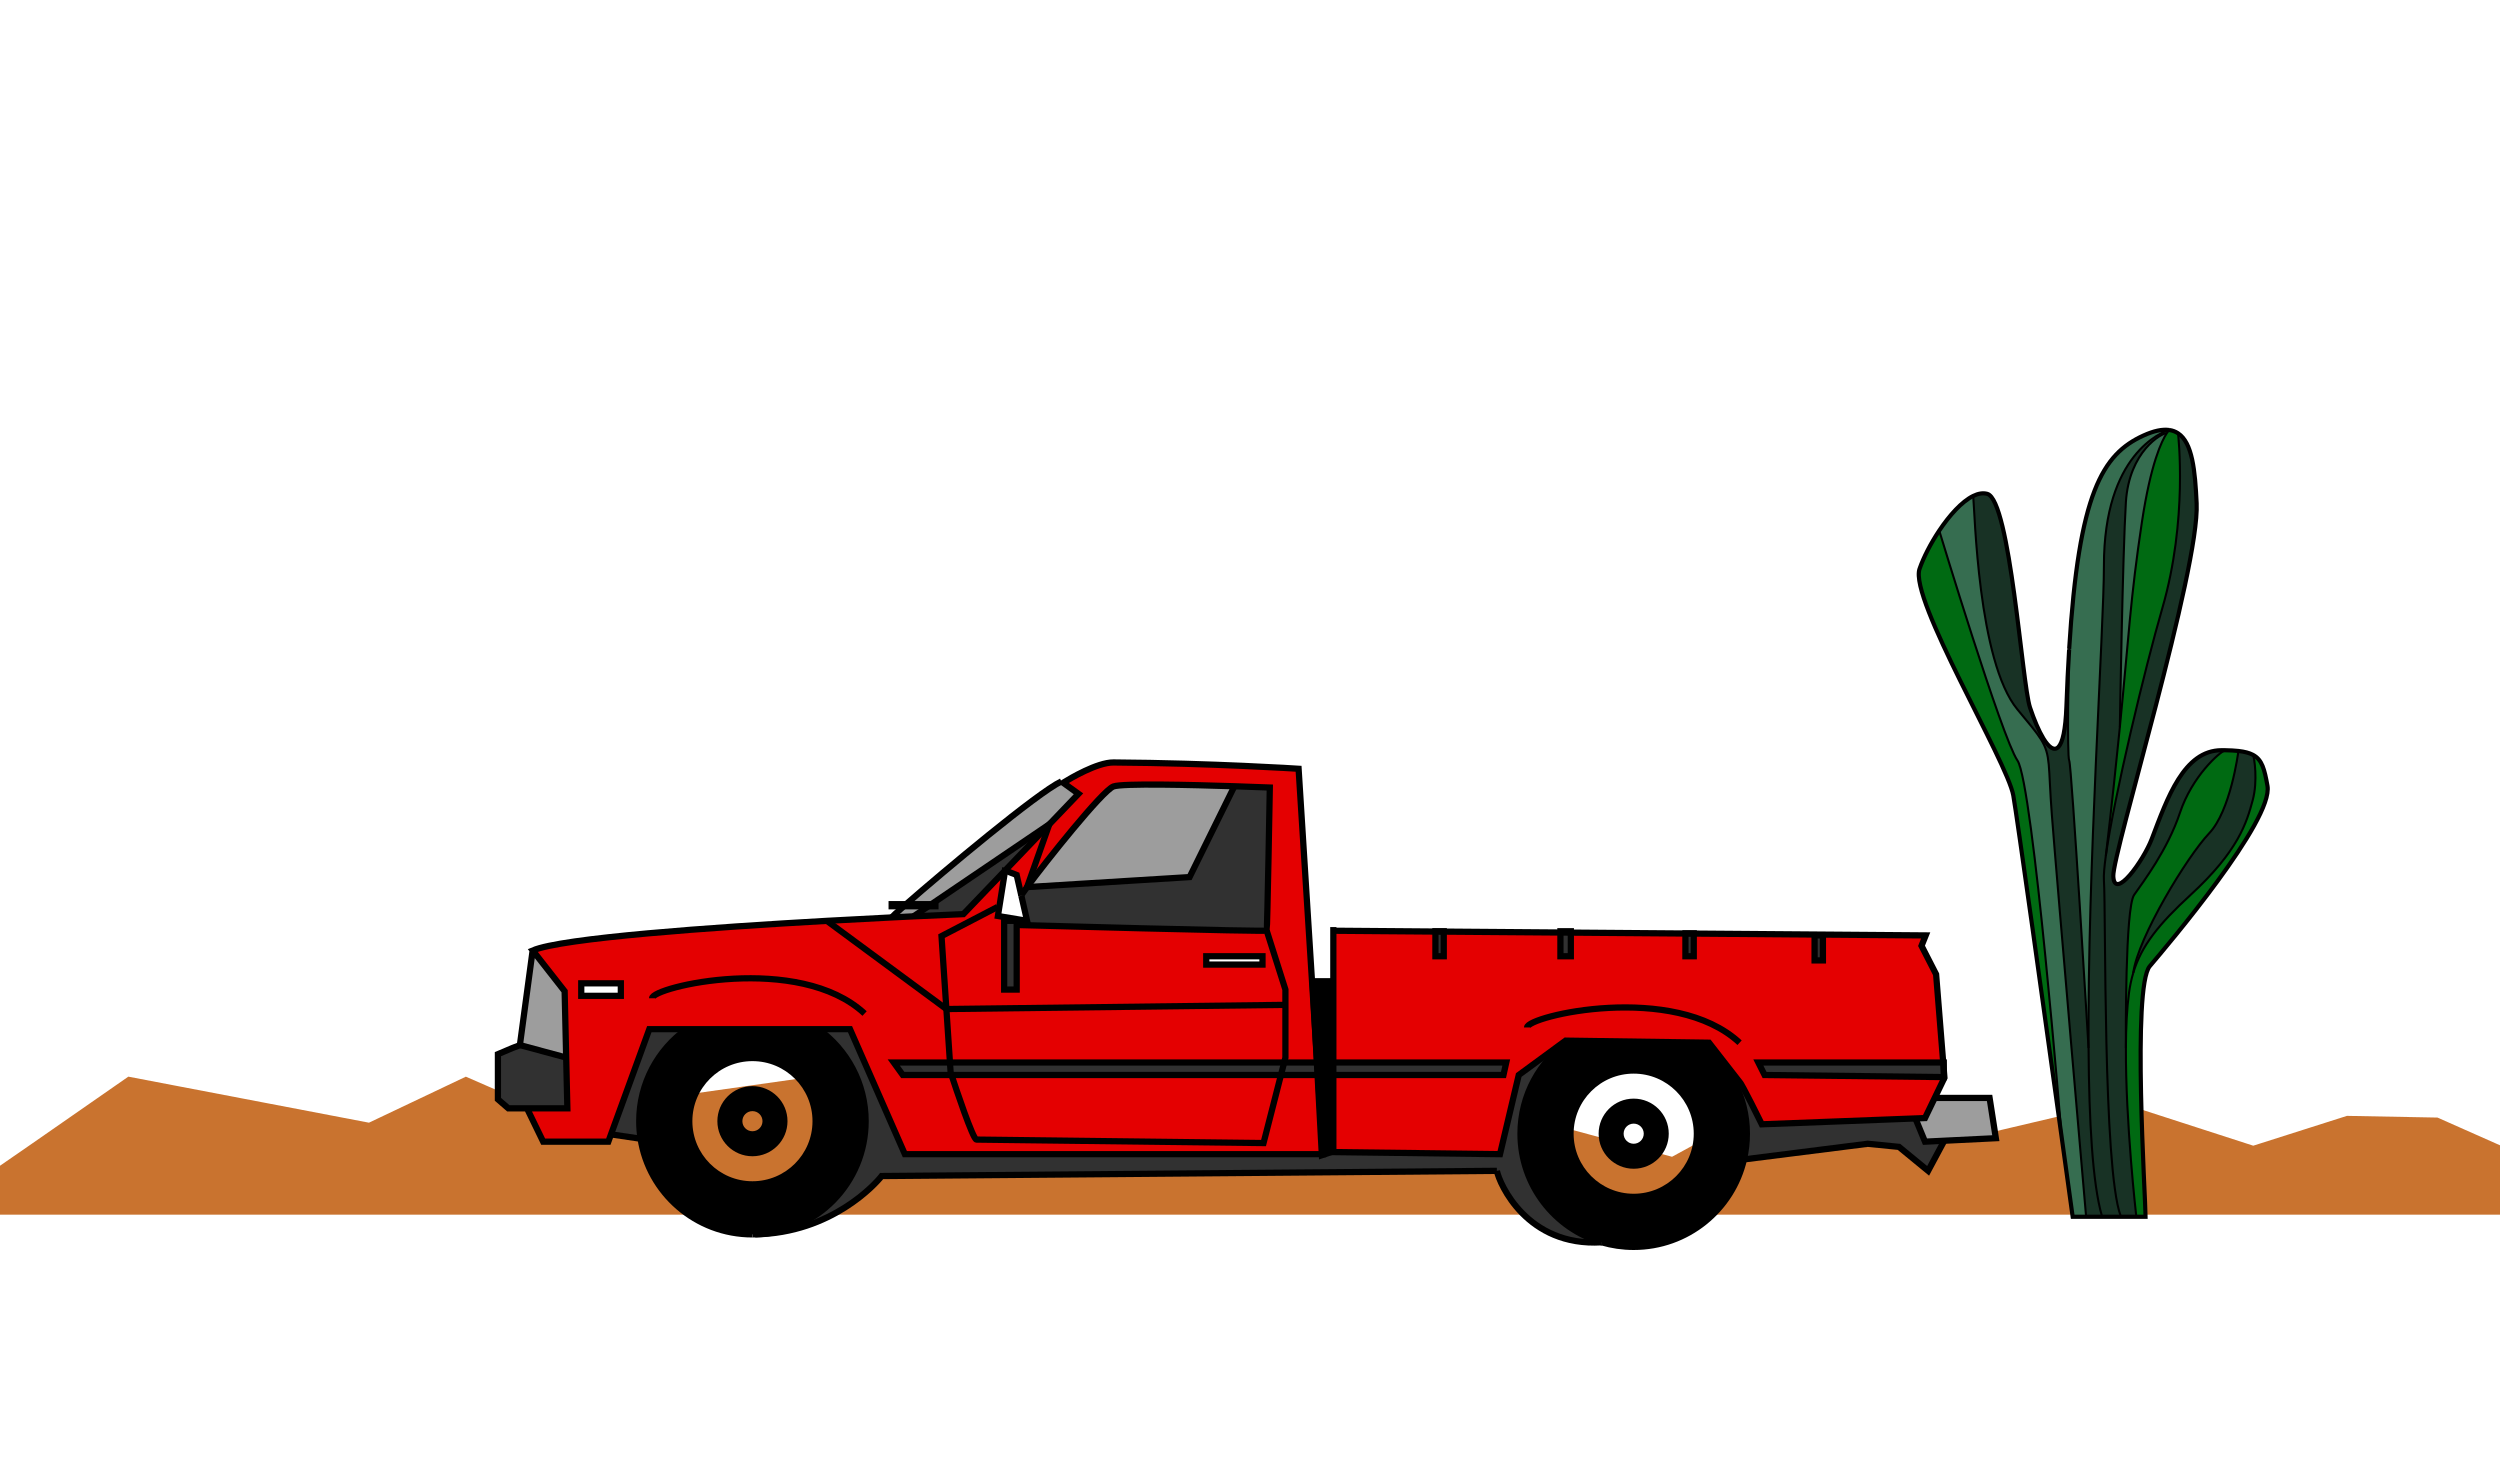
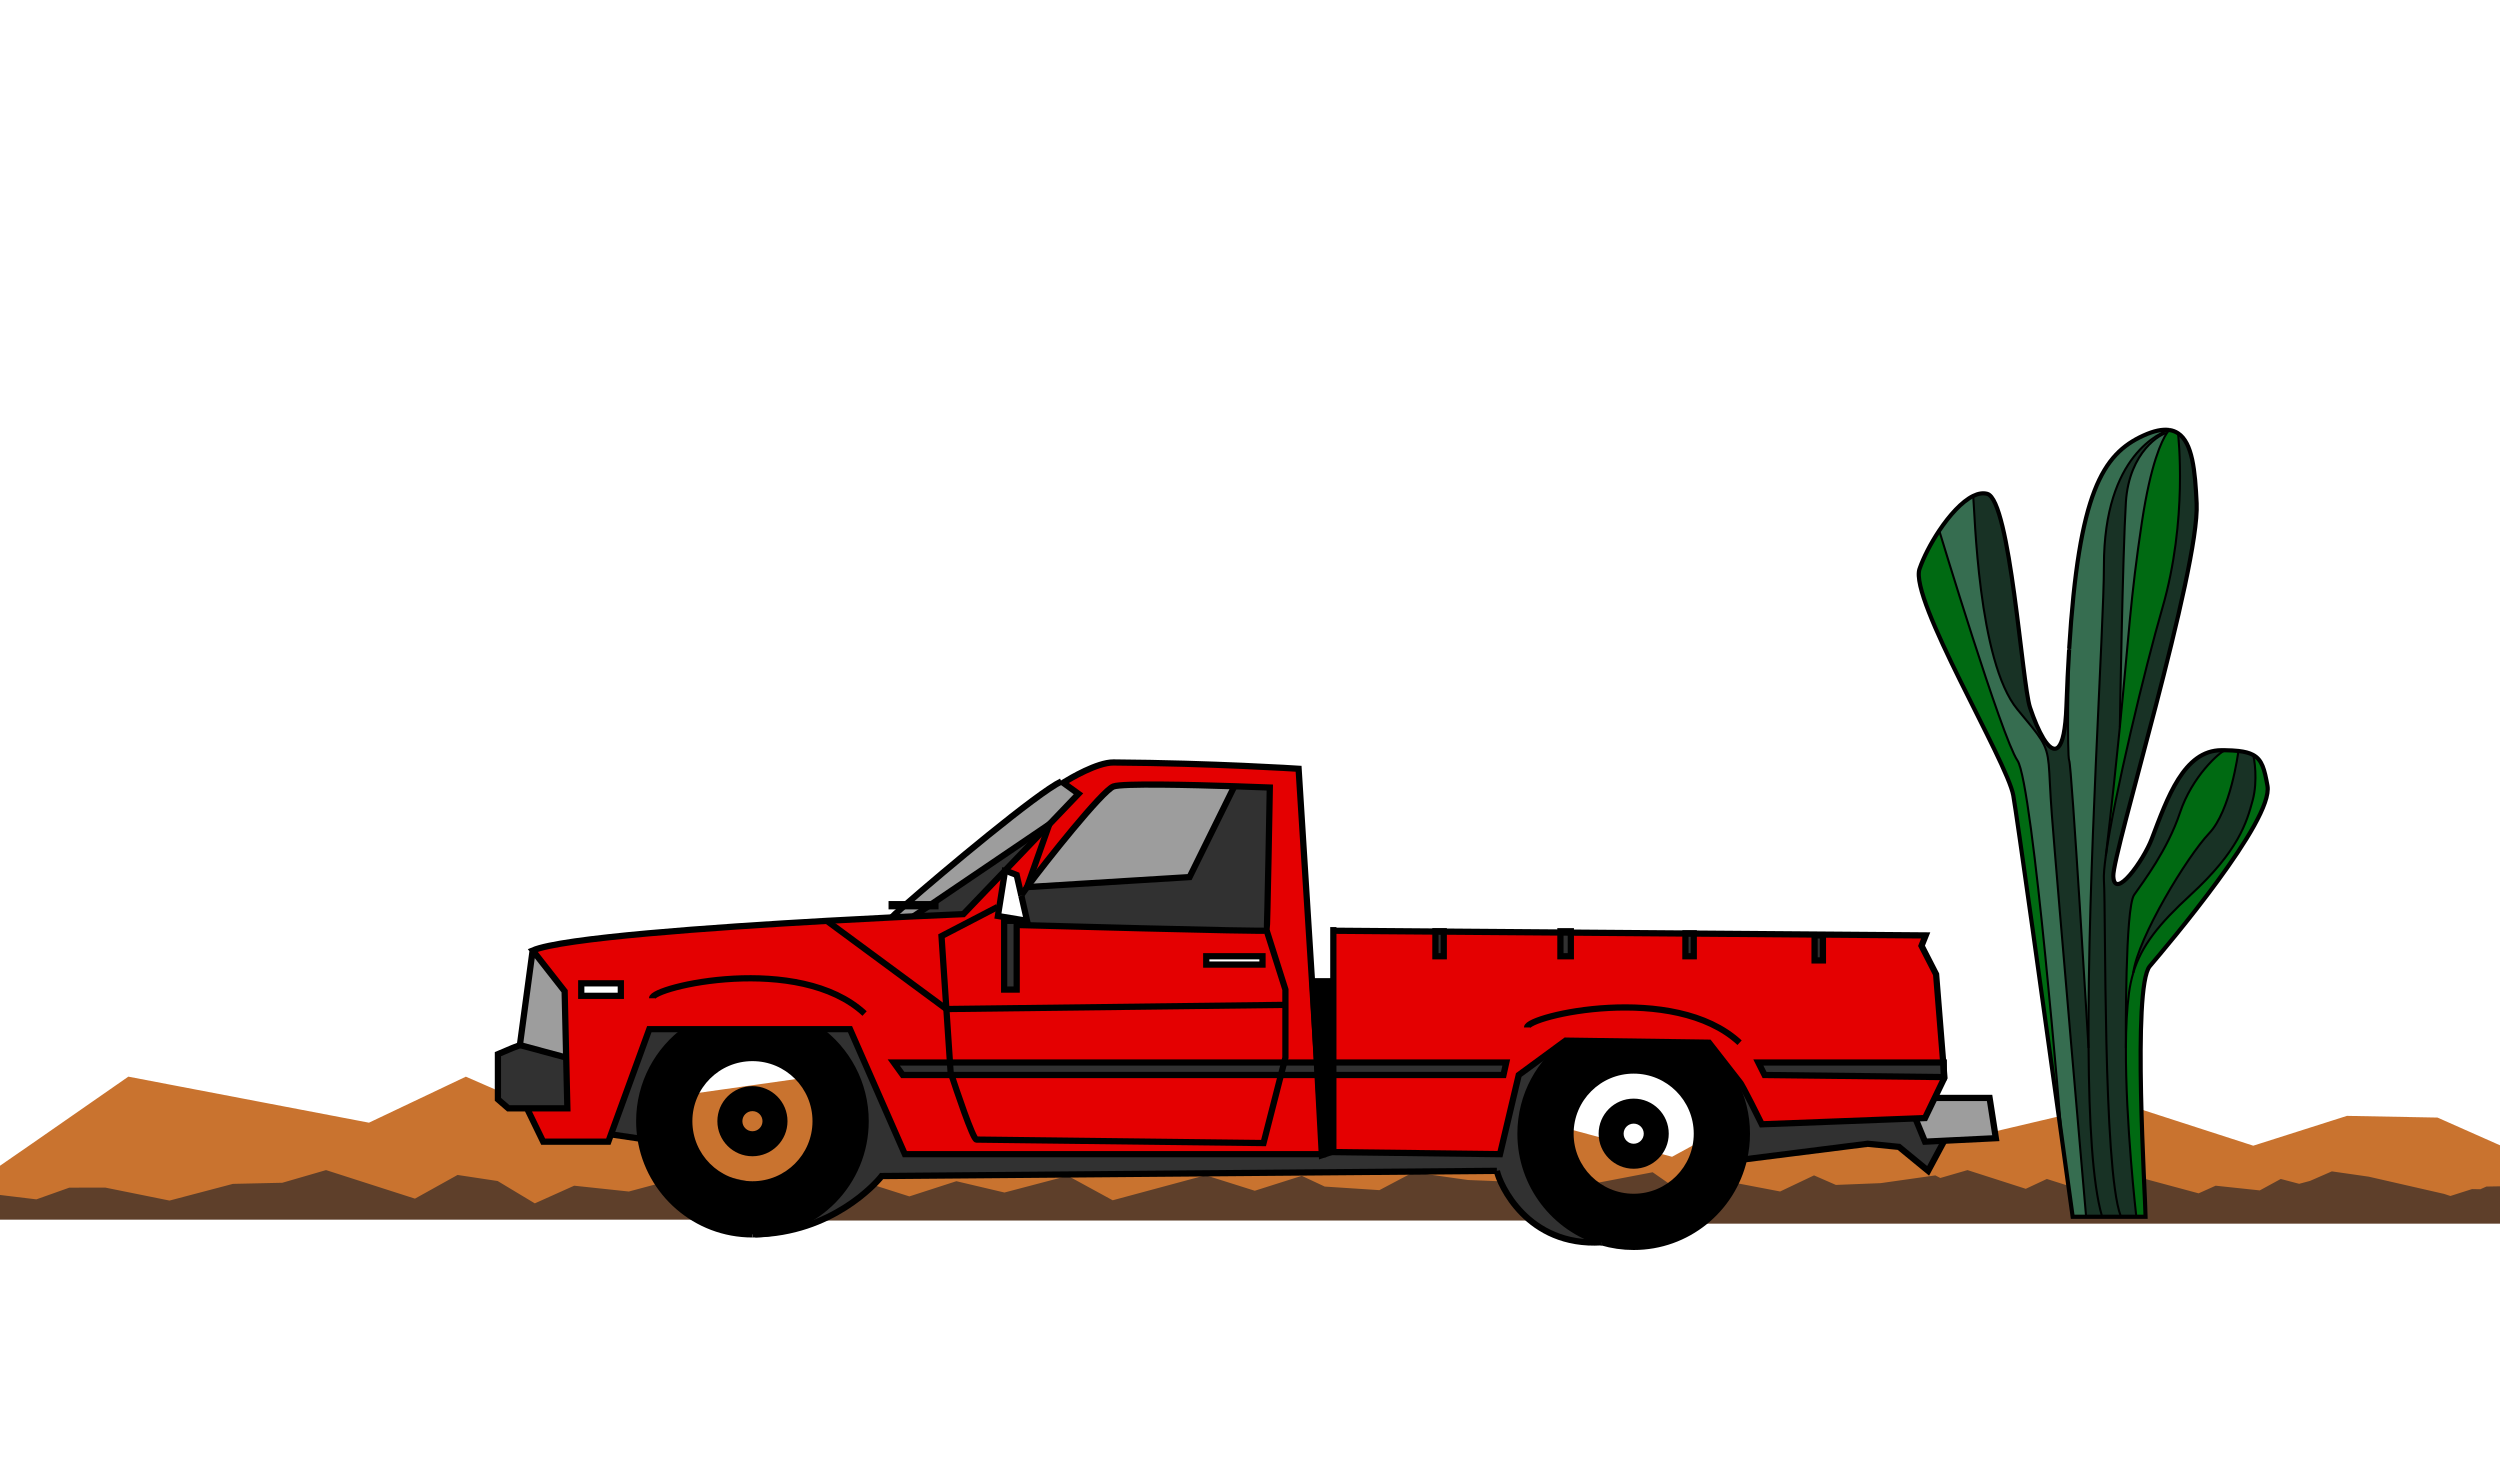
<svg xmlns="http://www.w3.org/2000/svg" version="1.1" id="truck" x="0px" y="0px" width="1200px" height="700px" viewBox="0 0 1200 700" enable-background="new 0 0 1200 700" xml:space="preserve">
-   <path id="mGroup" fill="#C9732F" d="M-34.409,583.045c4.5-2.454,96.011-66.253,96.011-66.253l115.502,22.096l46.501-22.087  l30,13.092l61.498-2.455l74.997-10.634l46.498,24.543l74.997-4.908l31.499-14.726l64.497,20.451l67.496-21.27l127.494,34.358  l61.497-33.541l86.995,22.906l65.997-15.543l64.496,20.859l44.967-14.316l43.467,0.817l105.059,46.607" />
+   <path id="mGroup" fill="#C9732F" d="M2433.517,581.828l-65.515-38.53L2279.506,554l-45.172-16.068l-49.323-0.092l-88.224,17.812  l-86.995-22.906l-67.77-1.524l-59.997-17.381l-122.009,39.186l-58.465-32.525l-55.015,8.34l-50.997,30.66l-53.997-24.25  l-74.996,7.989l-54.484-14.56l-30-13.092l-50.509,7.252l-103.495,23.66c0,0-8.316,2.748-20.24,6.711L1170,536.434l-43.467-0.816  l-44.967,14.315l-64.496-20.858l-65.997,15.543l-86.995-22.906l-61.497,33.541l-127.494-34.358l-67.496,21.271l-64.497-20.451  l-31.499,14.727l-74.997,4.907L390.1,516.804l-74.997,10.634l-61.498,2.455l-30-13.092l-46.501,22.087L61.602,516.792  c0,0-91.511,63.799-96.011,66.253l1309.468-0.004l-2.727-1.209L2433.517,581.828z" />
+   <path id="mrGroup" fill="#5E3F2A" d="M2431.648,586.928l-22.916-13.477l-30.956,3.743l-15.801-5.62l-17.253-0.033l-30.86,6.23  l-30.431-8.012l-23.705-0.533l-20.986-6.08l-42.678,13.707l-20.451-11.377l-19.244,2.917l-17.838,10.725l-18.888-8.482  l-26.233,2.794l-19.059-5.092l-10.493-4.58l-17.668,2.537l-36.202,8.275c0,0-2.909,0.962-7.08,2.348l-13.229-5.868l-15.204-0.286  l-15.729,5.008l-22.561-7.296l-23.085,5.437l-30.431-8.012l-21.511,11.732l-44.597-12.02l-23.61,7.441l-22.561-7.154l-11.018,5.151  l-26.233,1.716l-16.266-8.584l-26.232,3.719l-21.512,0.859l-10.494-4.58l-16.266,7.727l-40.402-7.729c0,0-4.04,2.816-9.313,6.482  c-6.292-4.371-11.472-7.982-11.472-7.982l-40.402,7.729l-16.266-7.727l-10.494,4.58l-21.512-0.859l-26.232-3.719l-6.038,3.187  l-9.401-2.724l-21.147,6.792l-5.912-0.387l-11.018-5.151l-17.188,5.45l-7.863-4.374l-11.34,1.719l-9.779-3.082l-30.856,8.316  l-3.994-1.794l-16.586,1.767l-14.671-8.002l-14.382,3.786l-10.146-4.429l-17.668,2.537l-7.211,1.648l-4.108-0.968l-20.113,6.505  l-2.871,0.656l-15.306-4.873l-15.204,0.286l-2.906,1.289l-3.995-0.075l-10.387,3.307c-1.878-0.622-3.021-1-3.021-1l-36.202-8.275  l-17.668-2.537l-10.493,4.58l-5.199,1.389l-8.836-2.326l-10.069,5.492l-21.188-2.257l-8.169,3.669l-26.682-7.191l-3.352,1.057  l-17.768-2.693l-11.299,6.285l-13.753-4.361l-10.112,4.728l-27.965-8.981l-13.071,3.787l-2.368-1.25l-26.232,3.719l-21.512,0.859  l-10.494-4.58l-16.266,7.727l-40.402-7.729c0,0-4.04,2.816-9.313,6.482c-6.292-4.371-11.472-7.982-11.472-7.982l-40.402,7.729  l-16.266-7.727l-10.494,4.58l-21.512-0.859l-26.232-3.719l-16.266,8.584l-26.233-1.716l-11.018-5.151l-22.561,7.154l-23.61-7.441  l-44.597,12.02L512.576,564.4l-30.431,8.012l-23.085-5.437l-22.561,7.296l-15.729-5.008l-15.204,0.286l-13.229,5.868  c-4.171-1.386-7.08-2.348-7.08-2.348l-36.202-8.275l-17.668-2.537l-10.493,4.58l-19.059,5.092l-26.233-2.794l-18.888,8.482  l-17.838-10.725l-19.244-2.917l-20.451,11.377l-42.678-13.707l-20.986,6.08l-23.705,0.533l-30.431,8.012l-30.86-6.23l-17.253,0.033  l-15.801,5.62l-30.956-3.743l-22.916,13.477l406.176,0.002l-0.954,0.423l413.938,0.001c-1.231,0.834-2.058,1.381-2.276,1.5  l458.044-0.001l-0.954-0.423l331.486-0.002c-0.337,0.223-0.571,0.371-0.672,0.426l458.044-0.001l-0.954-0.423L2431.648,586.928z" />
  <g id="cGroup">
    <g>
-       <path fill="#006A12" d="M1023.954,467.018v-0.01c3.92-13.06,12.279-23.438,27.529-37.46c22.979-21.12,26.898-34.64,29.829-45.5    c2.472-9.17,0.812-20.41,0.091-21.729c4.438,2.358,5.528,6.881,6.979,14.851c3,16.5-48,76.63-56.5,86.63s-2,112.25-2,120.25h-4.5    v-0.5c0,0-5.14-44.67-4.95-80.819c0.051-9.681,0.48-18.75,1.49-26.181C1022.384,473.178,1023.054,470.028,1023.954,467.018z" />
-       <path fill="#183225" d="M1081.403,362.317c0.721,1.318,2.381,12.561-0.091,21.729c-2.931,10.86-6.851,24.38-29.829,45.5    c-15.25,14.021-23.609,24.4-27.529,37.46c2.29-17.13,25.938-55.97,36.43-67.01c10.22-10.76,13.87-38.07,14.062-39.53    C1077.424,360.808,1079.674,361.397,1081.403,362.317z" />
-       <path fill="#006A12" d="M1074.443,360.468c-0.189,1.46-3.84,28.771-14.062,39.53c-10.49,11.04-34.14,49.88-36.43,67.01v0.01    c-0.9,3.013-1.57,6.16-2.03,9.53c-1.01,7.43-1.439,16.5-1.49,26.18h-0.01c-0.04-5-0.359-66.938,3.96-73.18    c4.5-6.5,16-21.5,22.021-39.5c5.79-17.32,18.931-29.07,21.711-29.93C1070.534,360.158,1072.624,360.268,1074.443,360.468z" />
-       <path fill="#183225" d="M1020.424,502.728h0.01c-0.188,36.15,4.95,80.82,4.95,80.82v0.5h-7.5v-0.5c-8.5-23-7-145.5-8-161    c-0.159-2.43,0.19-6.49,0.91-11.74c3.91-28.18,18.899-90.568,27.09-118.76c12.37-42.56,7.66-83.26,7.562-84.08    c6.931,4.57,8.199,17.9,8.938,33.59c1.5,31.5-40.45,168.2-40,179.01c0.5,12,14.47-7.392,18.5-17.989    c7.41-19.48,15.33-42.471,33.5-42.471c0.602,0,1.17,0,1.73,0.011c-2.78,0.857-15.921,12.607-21.711,29.93    c-6.021,18-17.521,33-22.021,39.5C1020.062,435.788,1020.384,497.728,1020.424,502.728z" />
-       <path fill="#006A12" d="M1045.443,207.968c0.101,0.82,4.811,41.52-7.562,84.08c-8.188,28.19-23.18,90.58-27.09,118.76    c3.021-25.607,5.12-45.448,6.729-61.75c4.312-43.7,5.092-62.07,10.602-98.51c4.27-28.23,9.51-38.95,11.92-42.59    c0.59-0.88,1.01-1.35,1.21-1.55C1042.844,206.628,1044.233,207.168,1045.443,207.968z" />
-       <path fill="#183225" d="M1041.084,206.378c0.061,0.01,0.12,0.02,0.17,0.03c-0.2,0.2-0.62,0.67-1.21,1.55    c-2.3-0.19-18.069,8.59-19.62,33.09c-1.54,24.5-2.898,108.01-2.898,108.01c-1.609,16.302-3.71,36.143-6.729,61.75    c-0.72,5.25-1.069,9.312-0.91,11.74c1,15.5-0.5,138,8,161v0.5h-9v-0.5c-4.42-15.34-6.148-45.08-6.38-80.5c0,0,0-0.01,0-0.02    c-0.561-84.65,7.399-201.661,7.38-231.48c-0.04-53.62,27.87-64.12,31.182-65.17    C1041.074,206.368,1041.074,206.368,1041.084,206.378z" />
+       <path fill="#006A12" d="M1023.954,467.018v-0.01c3.92-13.06,12.279-23.438,27.529-37.46c22.979-21.12,26.897-34.64,29.829-45.5    c2.472-9.17,0.812-20.41,0.091-21.729c4.438,2.357,5.527,6.881,6.979,14.851c3,16.5-48,76.63-56.5,86.63s-2,112.25-2,120.25h-4.5    v-0.5c0,0-5.14-44.67-4.95-80.818c0.051-9.682,0.48-18.75,1.49-26.182C1022.384,473.178,1023.054,470.028,1023.954,467.018z" />
+       <path fill="#183225" d="M1081.403,362.317c0.721,1.317,2.381,12.561-0.091,21.729c-2.932,10.86-6.852,24.38-29.829,45.5    c-15.25,14.021-23.609,24.4-27.529,37.46c2.29-17.13,25.938-55.97,36.43-67.01c10.22-10.76,13.87-38.07,14.062-39.53    C1077.424,360.808,1079.674,361.397,1081.403,362.317z" />
+       <path fill="#006A12" d="M1074.443,360.468c-0.189,1.46-3.84,28.771-14.062,39.53c-10.49,11.04-34.14,49.88-36.43,67.01v0.01    c-0.9,3.014-1.57,6.16-2.03,9.53c-1.01,7.43-1.438,16.5-1.49,26.18h-0.01c-0.04-5-0.358-66.938,3.96-73.18    c4.5-6.5,16-21.5,22.021-39.5c5.79-17.32,18.931-29.07,21.711-29.93C1070.534,360.158,1072.624,360.268,1074.443,360.468z" />
+       <path fill="#183225" d="M1020.424,502.728h0.01c-0.188,36.15,4.95,80.82,4.95,80.82v0.5h-7.5v-0.5c-8.5-23-7-145.5-8-161    c-0.159-2.43,0.19-6.49,0.91-11.74c3.91-28.18,18.899-90.567,27.09-118.76c12.37-42.56,7.66-83.26,7.562-84.08    c6.931,4.57,8.198,17.9,8.938,33.59c1.5,31.5-40.45,168.2-40,179.01c0.5,12,14.47-7.393,18.5-17.989    c7.41-19.48,15.33-42.471,33.5-42.471c0.603,0,1.17,0,1.73,0.011c-2.78,0.856-15.921,12.606-21.711,29.93    c-6.021,18-17.521,33-22.021,39.5C1020.062,435.788,1020.384,497.728,1020.424,502.728z" />
+       <path fill="#006A12" d="M1045.443,207.968c0.101,0.82,4.811,41.52-7.562,84.08c-8.188,28.19-23.18,90.58-27.09,118.76    c3.021-25.606,5.12-45.447,6.729-61.75c4.312-43.7,5.093-62.07,10.603-98.51c4.27-28.23,9.51-38.95,11.92-42.59    c0.59-0.88,1.01-1.35,1.21-1.55C1042.844,206.628,1044.233,207.168,1045.443,207.968z" />
+       <path fill="#183225" d="M1041.084,206.378c0.061,0.01,0.12,0.02,0.17,0.03c-0.2,0.2-0.62,0.67-1.21,1.55    c-2.3-0.19-18.069,8.59-19.62,33.09c-1.54,24.5-2.897,108.01-2.897,108.01c-1.609,16.303-3.71,36.144-6.729,61.75    c-0.72,5.25-1.068,9.312-0.91,11.74c1,15.5-0.5,138,8,161v0.5h-9v-0.5c-4.42-15.34-6.147-45.08-6.38-80.5c0,0,0-0.01,0-0.02    c-0.561-84.65,7.399-201.661,7.38-231.48c-0.039-53.62,27.87-64.12,31.183-65.17    C1041.074,206.368,1041.074,206.368,1041.084,206.378z" />
      <path fill="#366D50" d="M1020.424,241.048c1.55-24.5,17.32-33.28,19.62-33.09c-2.41,3.64-7.649,14.36-11.92,42.59    c-5.51,36.44-6.29,54.81-10.601,98.51C1017.523,349.058,1018.884,265.548,1020.424,241.048z" />
-       <path fill="#366D50" d="M1028.884,209.048c5.011-2.28,9-3.08,12.182-2.67c-3.312,1.05-31.222,11.55-31.182,65.17    c0.021,29.82-7.938,146.83-7.38,231.48c-0.12-1.961-8.13-135.99-9.279-137.98c-1.101-1.92-0.279-46.71-0.029-53.358    c0-0.08,0.011-0.16,0.011-0.23C997.834,236.698,1009.124,218.028,1028.884,209.048z" />
-       <path fill="#183225" d="M1008.884,583.548v0.5h-7.59v-0.5c0,0-13.82-158.57-16.41-192.5c-1.819-23.729-0.43-28.47-5.229-36.148    l1.159-0.472c5.312,8.7,10.25,7.44,11.069-15.38c0.351-9.87,0.79-18.97,1.312-27.36c-0.25,6.65-1.069,51.44,0.028,53.36    c1.15,1.99,9.16,136.021,9.28,137.98c0,0.01,0,0.02,0,0.02C1002.732,538.468,1004.464,568.208,1008.884,583.548z" />
-       <path fill="#366D50" d="M1001.294,583.548v0.5h-6.41c0,0-2.188-15.87-5.358-38.74l0.061-0.01c0,0-13.7-169.25-21.2-180.25    s-37.55-110.36-37.55-110.36c4.91-7.35,10.83-13.95,16.3-16.63c0.75,6.99,2.23,79.62,21.25,102.49    c5.62,6.76,9.091,10.86,11.271,14.352c4.801,7.681,3.409,12.42,5.229,36.148C987.474,424.978,1001.294,583.548,1001.294,583.548z" />
-       <path fill="#006A12" d="M989.584,545.298l-0.061,0.01c-7.779-56.06-21.439-154.158-23.142-163.51c-3-16.5-50-94.25-45-108.75    c1.86-5.38,5.3-12.14,9.45-18.36c0,0,30.05,99.36,37.55,110.36S989.584,545.298,989.584,545.298z" />
-       <path fill="#183225" d="M980.812,354.428l-1.159,0.472c-2.182-3.489-5.649-7.592-11.271-14.352    c-19.02-22.87-20.5-95.5-21.25-102.49c2.37-1.16,4.66-1.58,6.75-1.01c11,3,16.681,91.03,20.5,102.5    C976.414,345.638,978.645,350.868,980.812,354.428z" />
+       <path fill="#366D50" d="M1028.884,209.048c5.011-2.28,9-3.08,12.183-2.67c-3.312,1.05-31.223,11.55-31.183,65.17    c0.021,29.82-7.938,146.83-7.38,231.48c-0.12-1.961-8.13-135.99-9.279-137.98c-1.101-1.92-0.278-46.71-0.028-53.357    c0-0.08,0.011-0.16,0.011-0.23C997.834,236.698,1009.124,218.028,1028.884,209.048z" />
+       <path fill="#183225" d="M1008.884,583.548v0.5h-7.59v-0.5c0,0-13.82-158.57-16.41-192.5c-1.819-23.729-0.43-28.47-5.229-36.147    l1.159-0.473c5.312,8.7,10.25,7.44,11.068-15.38c0.352-9.87,0.79-18.97,1.312-27.36c-0.25,6.65-1.069,51.44,0.027,53.36    c1.15,1.99,9.16,136.021,9.28,137.98c0,0.01,0,0.02,0,0.02C1002.732,538.468,1004.464,568.208,1008.884,583.548z" />
+       <path fill="#366D50" d="M1001.294,583.548v0.5h-6.41c0,0-2.188-15.87-5.357-38.74l0.061-0.01c0,0-13.7-169.25-21.2-180.25    s-37.55-110.36-37.55-110.36c4.91-7.35,10.83-13.95,16.3-16.63c0.75,6.99,2.23,79.62,21.25,102.49    c5.62,6.76,9.092,10.86,11.271,14.353c4.801,7.681,3.409,12.42,5.229,36.147C987.474,424.978,1001.294,583.548,1001.294,583.548z" />
+       <path fill="#006A12" d="M989.584,545.298l-0.061,0.01c-7.779-56.06-21.439-154.157-23.143-163.51c-3-16.5-50-94.25-45-108.75    c1.86-5.38,5.3-12.14,9.45-18.36c0,0,30.05,99.36,37.55,110.36S989.584,545.298,989.584,545.298z" />
+       <path fill="#183225" d="M980.812,354.428l-1.159,0.473c-2.183-3.489-5.649-7.593-11.271-14.353    c-19.02-22.87-20.5-95.5-21.25-102.49c2.37-1.16,4.66-1.58,6.75-1.01c11,3,16.681,91.03,20.5,102.5    C976.414,345.638,978.645,350.868,980.812,354.428z" />
    </g>
    <g>
-       <path fill="none" stroke="#000000" stroke-width="2" stroke-miterlimit="10" d="M993.193,311.688    c-0.521,8.392-0.961,17.49-1.312,27.36c-0.819,22.82-5.76,24.08-11.069,15.38c-2.17-3.56-4.398-8.79-6.431-14.88    c-3.819-11.47-9.5-99.5-20.5-102.5c-2.09-0.57-4.38-0.15-6.75,1.01c-5.47,2.68-11.39,9.28-16.3,16.63    c-4.15,6.22-7.59,12.98-9.45,18.36c-5,14.5,42,92.25,45,108.75c1.7,9.352,15.36,107.45,23.142,163.51    c3.17,22.87,5.358,38.74,5.358,38.74h6.41h7.59h9h7.5h4.5c0-8-6.5-110.25,2-120.25s59.5-70.13,56.5-86.63    c-1.448-7.97-2.54-12.49-6.979-14.851c-1.729-0.922-3.979-1.512-6.96-1.852c-1.819-0.2-3.909-0.31-6.329-0.35    c-0.562-0.013-1.131-0.013-1.73-0.013c-18.17,0-26.09,22.99-33.5,42.473c-4.028,10.6-18,29.988-18.5,17.988    c-0.45-10.811,41.5-147.51,40-179.01c-0.738-15.69-2.01-29.02-8.938-33.59c-1.21-0.8-2.602-1.34-4.189-1.56    c-0.05-0.01-0.108-0.021-0.17-0.03" />
-       <path fill="none" stroke="#000000" stroke-width="2" stroke-miterlimit="10" d="M1041.062,206.378    c-3.181-0.41-7.171,0.39-12.181,2.67c-19.76,8.98-31.05,27.65-35.68,102.41" />
-       <path fill="none" stroke="#000000" stroke-linejoin="round" stroke-miterlimit="10" d="M1041.384,206.278c0,0,0,0-0.01,0.01    c-0.01,0.01-0.05,0.05-0.12,0.12c-0.2,0.2-0.62,0.67-1.21,1.55c-2.41,3.64-7.649,14.36-11.92,42.59    c-5.51,36.44-6.29,54.81-10.601,98.51c-1.609,16.302-3.711,36.143-6.729,61.75" />
-       <path fill="none" stroke="#000000" stroke-linejoin="round" stroke-miterlimit="10" d="M1002.504,503.028    c-0.561-84.65,7.399-201.661,7.38-231.48c-0.04-53.62,27.87-64.12,31.182-65.17c0.011-0.01,0.011-0.01,0.021,0    c0.17-0.06,0.271-0.09,0.29-0.09" />
-       <path fill="none" stroke="#000000" stroke-linejoin="round" stroke-miterlimit="10" d="M1008.884,583.548    c-4.42-15.34-6.148-45.08-6.38-80.5" />
+       <path fill="none" stroke="#000000" stroke-width="2" stroke-miterlimit="10" d="M993.193,311.688    c-0.521,8.393-0.961,17.49-1.312,27.36c-0.818,22.82-5.76,24.08-11.068,15.38c-2.17-3.56-4.398-8.79-6.432-14.88    c-3.818-11.47-9.5-99.5-20.5-102.5c-2.09-0.57-4.38-0.15-6.75,1.01c-5.47,2.68-11.39,9.28-16.3,16.63    c-4.15,6.22-7.59,12.98-9.45,18.36c-5,14.5,42,92.25,45,108.75c1.7,9.353,15.36,107.45,23.143,163.51    c3.17,22.87,5.357,38.74,5.357,38.74h6.41h7.59h9h7.5h4.5c0-8-6.5-110.25,2-120.25s59.5-70.13,56.5-86.63    c-1.448-7.97-2.54-12.49-6.979-14.851c-1.729-0.923-3.979-1.513-6.96-1.853c-1.819-0.2-3.909-0.31-6.329-0.35    c-0.562-0.014-1.131-0.014-1.73-0.014c-18.17,0-26.09,22.99-33.5,42.474c-4.027,10.6-18,29.987-18.5,17.987    c-0.449-10.811,41.5-147.51,40-179.01c-0.738-15.69-2.01-29.02-8.938-33.59c-1.21-0.8-2.603-1.34-4.189-1.56    c-0.05-0.01-0.107-0.021-0.17-0.03" />
+       <path fill="none" stroke="#000000" stroke-width="2" stroke-miterlimit="10" d="M1041.062,206.378    c-3.182-0.41-7.172,0.39-12.182,2.67c-19.76,8.98-31.05,27.65-35.68,102.41" />
+       <path fill="none" stroke="#000000" stroke-linejoin="round" stroke-miterlimit="10" d="M1041.384,206.278c0,0,0,0-0.01,0.01    c-0.01,0.01-0.05,0.05-0.12,0.12c-0.2,0.2-0.62,0.67-1.21,1.55c-2.41,3.64-7.649,14.36-11.92,42.59    c-5.51,36.44-6.29,54.81-10.601,98.51c-1.609,16.303-3.711,36.144-6.729,61.75" />
+       <path fill="none" stroke="#000000" stroke-linejoin="round" stroke-miterlimit="10" d="M1002.504,503.028    c-0.561-84.65,7.399-201.661,7.38-231.48c-0.04-53.62,27.87-64.12,31.183-65.17c0.011-0.01,0.011-0.01,0.021,0    c0.17-0.06,0.271-0.09,0.29-0.09" />
+       <path fill="none" stroke="#000000" stroke-linejoin="round" stroke-miterlimit="10" d="M1008.884,583.548    c-4.42-15.34-6.147-45.08-6.38-80.5" />
      <path fill="none" stroke="#000000" stroke-miterlimit="10" d="M1045.443,207.958c0,0,0,0,0,0.01    c0.101,0.82,4.811,41.52-7.562,84.08c-8.188,28.19-23.18,90.58-27.09,118.76c-0.72,5.25-1.07,9.312-0.91,11.74    c1,15.5-0.5,138,8,161" />
-       <path fill="none" stroke="#000000" stroke-miterlimit="10" d="M947.134,238.058c0.75,6.99,2.23,79.62,21.25,102.49    c5.62,6.76,9.09,10.86,11.271,14.352c4.801,7.681,3.409,12.42,5.229,36.148c2.59,33.93,16.41,192.5,16.41,192.5" />
+       <path fill="none" stroke="#000000" stroke-miterlimit="10" d="M947.134,238.058c0.75,6.99,2.23,79.62,21.25,102.49    c5.62,6.76,9.09,10.86,11.271,14.353c4.801,7.681,3.409,12.42,5.229,36.147c2.59,33.93,16.41,192.5,16.41,192.5" />
      <path fill="none" stroke="#000000" stroke-miterlimit="10" d="M930.834,254.688c0,0,30.05,99.36,37.55,110.36    s21.2,180.25,21.2,180.25" />
      <path fill="none" stroke="#000000" stroke-linejoin="round" stroke-miterlimit="10" d="M1002.504,503.028c0,0.01,0,0.02,0,0.02" />
-       <path fill="none" stroke="#000000" stroke-miterlimit="10" d="M993.224,311.068c-0.01,0.1-0.01,0.229-0.02,0.39    c0,0.07-0.011,0.15-0.011,0.23c-0.25,6.648-1.069,51.438,0.028,53.358c1.15,1.99,9.16,136.021,9.28,137.98" />
-       <path fill="none" stroke="#000000" stroke-miterlimit="10" d="M1023.954,467.018c-0.9,3.013-1.57,6.16-2.03,9.53    c-1.01,7.43-1.439,16.5-1.49,26.18c-0.188,36.15,4.95,80.82,4.95,80.82" />
-       <path fill="none" stroke="#000000" stroke-miterlimit="10" d="M1081.312,362.198c0.029,0.02,0.062,0.06,0.091,0.119    c0.721,1.318,2.381,12.561-0.091,21.729c-2.931,10.86-6.851,24.38-29.829,45.5c-15.25,14.021-23.609,24.4-27.529,37.46" />
-       <path fill="none" stroke="#000000" stroke-miterlimit="10" d="M1068.403,360.067c-0.079,0-0.171,0.021-0.289,0.051    c-2.78,0.857-15.921,12.607-21.711,29.93c-6.021,18-17.521,33-22.021,39.5c-4.319,6.24-4,68.18-3.96,73.18c0,0.21,0,0.32,0,0.32" />
-       <path fill="none" stroke="#000000" stroke-miterlimit="10" d="M1074.454,360.408c0,0,0,0.02-0.011,0.06    c-0.189,1.46-3.84,28.771-14.062,39.53c-10.49,11.04-34.14,49.88-36.43,67.01v0.01c-0.013,0.021-0.013,0.03-0.013,0.052" />
+       <path fill="none" stroke="#000000" stroke-miterlimit="10" d="M993.224,311.068c-0.01,0.1-0.01,0.229-0.02,0.39    c0,0.07-0.011,0.15-0.011,0.23c-0.25,6.647-1.069,51.438,0.027,53.357c1.15,1.99,9.16,136.021,9.28,137.98" />
+       <path fill="none" stroke="#000000" stroke-miterlimit="10" d="M1023.954,467.018c-0.9,3.014-1.57,6.16-2.03,9.53    c-1.01,7.43-1.439,16.5-1.49,26.18c-0.188,36.15,4.95,80.82,4.95,80.82" />
+       <path fill="none" stroke="#000000" stroke-miterlimit="10" d="M1081.312,362.198c0.028,0.02,0.062,0.06,0.091,0.119    c0.721,1.317,2.381,12.561-0.091,21.729c-2.932,10.86-6.852,24.38-29.829,45.5c-15.25,14.021-23.609,24.4-27.529,37.46" />
+       <path fill="none" stroke="#000000" stroke-miterlimit="10" d="M1068.403,360.067c-0.079,0-0.171,0.021-0.289,0.051    c-2.78,0.856-15.921,12.606-21.711,29.93c-6.021,18-17.521,33-22.021,39.5c-4.319,6.24-4,68.18-3.96,73.18c0,0.21,0,0.32,0,0.32" />
+       <path fill="none" stroke="#000000" stroke-miterlimit="10" d="M1074.454,360.408c0,0,0,0.02-0.011,0.06    c-0.189,1.46-3.84,28.771-14.062,39.53c-10.49,11.04-34.14,49.88-36.43,67.01v0.01c-0.014,0.021-0.014,0.03-0.014,0.053" />
      <path fill="none" stroke="#000000" stroke-miterlimit="10" d="M1040.044,207.958c-2.3-0.19-18.07,8.59-19.62,33.09    c-1.54,24.5-2.9,108.01-2.9,108.01" />
    </g>
  </g>
  <g id="tGroup">
    <g>
      <polygon fill="#9D9D9D" points="955,527 958,546.33 932.98,547.56 924,548 919.67,537.5 919.64,536.84 924,536.67 928.73,526.87     929,527   " />
-       <path fill="#E40001" d="M933,513.23l0.33,4.1l-4.6,9.54l-4.73,9.8l-4.359,0.17l-73.971,2.83c0,0-9.67-19.67-10.67-20.34    l-14.67-18.83l-3.92-0.062l-63.19-0.907l-1.72-0.03L729,516l-9,38l-80-1v-37h81.67l1.33-6h-83v-63.25l49,0.39V459h4v-11.83    l56,0.44V459h5v-11.35l55,0.438V459h4v-10.88L924.33,449l-2,5l7,13.67l3.41,42.33H844l3,6l86,1V513.23z M875,461v-12h-4v12H875z" />
+       <path fill="#E40001" d="M933,513.23l0.33,4.1l-4.6,9.54l-4.73,9.8l-4.359,0.17l-73.971,2.83c0,0-9.67-19.67-10.67-20.34    l-14.67-18.83l-3.92-0.062l-63.19-0.906l-1.72-0.03L729,516l-9,38l-80-1v-37h81.67l1.33-6h-83v-63.25l49,0.39V459h4v-11.83    l56,0.44V459h5v-11.35l55,0.438V459h4v-10.88L924.33,449l-2,5l7,13.67l3.41,42.33H844l3,6l86,1V513.23z M875,461v-12h-4v12H875z" />
      <polygon fill="#313131" points="933,513.23 933,517 847,516 844,510 932.74,510   " />
      <path fill="#313131" d="M932.98,547.56L933,548l-7.5,14l-14-11.5l-15-1.49l-59.41,7.51c0.92-3.96,1.41-8.1,1.41-12.35    c0-17.93-8.689-33.83-22.09-43.729l3.92,0.06L835,519.33c1,0.67,10.67,20.34,10.67,20.34l73.97-2.83l0.03,0.66L924,548    L932.98,547.56z" />
      <rect x="871" y="449" fill="#313131" width="4" height="12" />
-       <path d="M838.5,544.17c0,4.25-0.49,8.39-1.41,12.35c-5.59,24.062-27.17,41.98-52.92,41.98c-5.32,0-10.47-0.771-15.33-2.2    c-0.01,0-0.01,0-0.02,0c-22.53-6.62-38.98-27.45-38.98-52.13c0-18.5,9.25-34.83,23.38-44.64l63.19,0.907    C829.811,510.34,838.5,526.24,838.5,544.17z M814.5,544.17c0-16.75-13.58-30.33-30.33-30.33s-30.33,13.58-30.33,30.33    s13.58,30.33,30.33,30.33S814.5,560.92,814.5,544.17z" />
+       <path d="M838.5,544.17c0,4.25-0.49,8.39-1.41,12.35c-5.59,24.062-27.17,41.98-52.92,41.98c-5.32,0-10.47-0.771-15.33-2.2    c-0.01,0-0.01,0-0.02,0c-22.53-6.62-38.98-27.45-38.98-52.13c0-18.5,9.25-34.83,23.38-44.64l63.19,0.906    C829.811,510.34,838.5,526.24,838.5,544.17z M814.5,544.17c0-16.75-13.58-30.33-30.33-30.33s-30.33,13.58-30.33,30.33    s13.58,30.33,30.33,30.33S814.5,560.92,814.5,544.17z" />
      <polygon fill="#313131" points="813,448.12 813,459 809,459 809,448.09   " />
      <path d="M784.17,528.84c8.47,0,15.33,6.86,15.33,15.33s-6.86,15.33-15.33,15.33s-15.33-6.86-15.33-15.33    S775.7,528.84,784.17,528.84z M790.5,544.17c0-3.5-2.83-6.33-6.33-6.33s-6.33,2.83-6.33,6.33s2.83,6.33,6.33,6.33    S790.5,547.67,790.5,544.17z" />
-       <path fill="#313131" d="M768.82,596.3c-35.82,2.19-49.09-28.02-50.32-34.3l-295.31,2.5c-2.79,3.65-24.143,27.39-60.623,27.98    c29.35-0.74,52.93-24.771,52.93-54.312c0-18.21-8.97-34.31-22.71-44.17H408l26.33,60h200.14l0.03,0.5l4.5-1.5v-37h1v37l80,1l9-38    l22.5-16.5l1.72,0.03c-14.13,9.81-23.38,26.14-23.38,44.64C729.84,568.85,746.29,589.68,768.82,596.3z" />
+       <path fill="#313131" d="M768.82,596.3c-35.82,2.19-49.09-28.02-50.32-34.3l-295.31,2.5c-2.79,3.65-24.144,27.39-60.624,27.98    c29.35-0.74,52.93-24.771,52.93-54.312c0-18.21-8.97-34.31-22.71-44.17H408l26.33,60h200.14l0.03,0.5l4.5-1.5v-37h1v37l80,1l9-38    l22.5-16.5l1.72,0.03c-14.13,9.81-23.38,26.14-23.38,44.64C729.84,568.85,746.29,589.68,768.82,596.3z" />
      <polygon fill="#313131" points="754,447.65 754,459 749,459 749,447.61   " />
      <polygon fill="#313131" points="723,510 721.67,516 640,516 640,510   " />
      <polygon fill="#313131" points="693,447.17 693,459 689,459 689,447.14   " />
      <polygon points="639,516 639,553 634.5,554.5 634.47,554 635,554 632.6,516   " />
      <polygon points="639,510 639,516 632.6,516 632.22,510   " />
      <polygon points="639,471 639,510 632.22,510 631.4,497.01 630,471   " />
-       <path fill="#E40001" d="M271.76,507.63l-0.74-31.86l-15.28-19.51l-0.03-0.04c14.04-6.02,86.05-11.106,141.17-14.22    c1.79,1.33,57.38,42.34,57.38,42.34L455.98,510H429l4.33,6h23.39c2,6.08,10.29,31,11.99,31c1.94,0,137.78,1.67,137.78,1.67    l8.37-32.67h17.566l2.04,38H434.33L408,494h-15.21h-63.24h-17.88l-18.4,50.5L292,548h-31.28l-7.77-16h19.38L271.76,507.63z     M298,478v-6h-19v6H298z" />
+       <path fill="#E40001" d="M271.76,507.63l-0.74-31.86l-15.28-19.51l-0.03-0.04c14.04-6.02,86.05-11.105,141.17-14.22    c1.79,1.33,57.38,42.34,57.38,42.34L455.98,510H429l4.33,6h23.39c2,6.08,10.29,31,11.99,31c1.94,0,137.78,1.67,137.78,1.67    l8.37-32.67h17.565l2.04,38H434.33L408,494h-15.21h-63.24h-17.88l-18.4,50.5L292,548h-31.28l-7.77-16h19.38L271.76,507.63z     M298,478v-6h-19v6H298z" />
      <polygon fill="#313131" points="632.43,516 614.86,516 616.4,510 632.1,510   " />
-       <path fill="#E40001" d="M592.5,377.4c-20.78-0.684-53.75-1.48-58.04,0.1c-5.28,1.94-32.63,36.28-41.46,48.31l10.67-30.146    l14-14.63l-7.34-5.3c0,0,0.18-0.12,0.52-0.32c2.75-1.7,15.78-9.48,23.61-9.43c47.62,0.34,88.86,3.026,88.86,3.026l8.08,128    L632.1,510H616.4l0.6-2.33v-25.34V475l-9-28.33c0.33-0.67,1.51-68.66,1.51-68.66S602.38,377.72,592.5,377.4z" />
+       <path fill="#E40001" d="M592.5,377.4c-20.78-0.685-53.75-1.48-58.04,0.1c-5.28,1.94-32.63,36.28-41.46,48.31l10.67-30.146    l14-14.63l-7.34-5.3c0,0,0.18-0.12,0.52-0.32c2.75-1.7,15.78-9.48,23.61-9.43c47.62,0.34,88.86,3.025,88.86,3.025l8.08,128    L632.1,510H616.4l0.6-2.33v-25.34V475l-9-28.33c0.33-0.67,1.51-68.66,1.51-68.66S602.38,377.72,592.5,377.4z" />
      <polygon fill="#E40001" points="617,482.33 617,507.67 616.4,510 455.98,510 454.26,484.34   " />
      <path fill="#E40001" d="M617,475v7.33l-162.74,2.01l-2.34-35.01l26.91-14l0.83,0.13l-0.66,4.21l9.13,1.521L488,442h-6v33h6v-31    c0,0,119.67,3.33,120,2.67L617,475z M606,463v-4h-27v4H606z" />
      <path fill="#313131" d="M616.4,510l-1.54,6H456.72c-0.27-0.85-0.43-1.33-0.43-1.33l-0.31-4.67H616.4L616.4,510z" />
      <path fill="#E40001" d="M614.86,516l-8.37,32.67c0,0-135.84-1.67-137.78-1.67c-1.7,0-9.99-24.92-11.99-31H614.86z" />
-       <path fill="#313131" d="M609.51,378.01c0,0-1.18,67.99-1.51,68.66c-0.33,0.66-120-2.67-120-2.67v-2l0.13-0.81L493,442l-2.75-12.08    c0,0,0-0.01,0-0.02c0-0.23,1.02-1.73,2.75-4.094l78-4.81l21.5-43.6C602.38,377.72,609.51,378.01,609.51,378.01z" />
-       <path fill="#9D9D9D" d="M592.5,377.4L571,421l-78,4.81c8.83-12.026,36.18-46.366,41.46-48.31    C538.75,375.92,571.72,376.72,592.5,377.4z" />
+       <path fill="#313131" d="M609.51,378.01c0,0-1.18,67.99-1.51,68.66c-0.33,0.66-120-2.67-120-2.67v-2l0.13-0.81L493,442l-2.75-12.08    c0,0,0-0.01,0-0.02c0-0.23,1.02-1.73,2.75-4.095l78-4.81l21.5-43.6C602.38,377.72,609.51,378.01,609.51,378.01z" />
+       <path fill="#9D9D9D" d="M592.5,377.4L571,421l-78,4.81c8.83-12.025,36.18-46.365,41.46-48.31    C538.75,375.92,571.72,376.72,592.5,377.4z" />
      <path fill="#9D9D9D" d="M517.67,381.03l-14,14.63L447.11,434h-12.16c17.56-15.37,62.97-53.44,74.51-58.92l1.39,0.33    c-0.34,0.2-0.52,0.32-0.52,0.32L517.67,381.03z" />
-       <path fill="#313131" d="M503.67,395.66l-21.21,22.17h-0.01v0.01l-20.03,20.93c0,0-9.27,0.384-23.92,1.07l7.14-4.84H449v-1h-1.89    L503.67,395.66z" />
-       <path fill="#E40001" d="M482.46,417.83l21.21-22.17L493,425.81c-1.73,2.36-2.75,3.86-2.75,4.094L488,420L482.46,417.83z" />
+       <path fill="#313131" d="M503.67,395.66l-21.21,22.17h-0.01v0.01l-20.03,20.93c0,0-9.27,0.385-23.92,1.07l7.14-4.84H449v-1h-1.89    L503.67,395.66z" />
+       <path fill="#E40001" d="M482.46,417.83l21.21-22.17L493,425.81c-1.73,2.36-2.75,3.86-2.75,4.095L488,420L482.46,417.83z" />
      <polygon fill="#313131" points="488,444 488,475 482,475 482,442 488,442   " />
      <path fill="#E40001" d="M482.45,417.84l-2.79,17.62l-0.83-0.13l-26.91,14l2.34,35.01c0,0-55.59-41.01-57.38-42.34    c11.3-0.63,21.89-1.19,31.12-1.64c3.74-0.19,7.25-0.36,10.5-0.521c14.65-0.688,23.92-1.07,23.92-1.07L482.45,417.84z" />
      <path fill="#313131" d="M456.72,516h-23.39l-4.33-6h26.98l0.31,4.67C456.29,514.67,456.45,515.15,456.72,516z" />
-       <path fill="#9D9D9D" d="M445.64,435l-7.14,4.84c-3.25,0.16-6.76,0.33-10.5,0.521v-0.014c0.29-0.396,2.41-2.35,5.82-5.35    L445.64,435L445.64,435z" />
+       <path fill="#9D9D9D" d="M445.64,435l-7.14,4.84c-3.25,0.16-6.76,0.33-10.5,0.521v-0.015c0.29-0.396,2.41-2.35,5.82-5.35    L445.64,435L445.64,435z" />
      <path d="M392.79,494c13.74,9.86,22.71,25.96,22.71,44.17c0,29.54-23.58,53.57-52.93,54.311c-0.46,0.021-0.93,0.021-1.4,0.021    c-27.2,0-49.72-19.97-53.7-46.05c-0.42-2.7-0.63-5.47-0.63-8.28c0-18.21,8.96-34.31,22.71-44.17L392.79,494L392.79,494z     M391.5,538.17c0-16.75-13.58-30.33-30.33-30.33s-30.33,13.58-30.33,30.33s13.58,30.33,30.33,30.33S391.5,554.92,391.5,538.17z" />
      <path d="M361.17,522.84c8.47,0,15.33,6.86,15.33,15.33s-6.86,15.33-15.33,15.33c-8.47,0-15.33-6.86-15.33-15.33    S352.7,522.84,361.17,522.84z M367.5,538.17c0-3.5-2.83-6.33-6.33-6.33s-6.33,2.83-6.33,6.33s2.83,6.33,6.33,6.33    S367.5,541.67,367.5,538.17z" />
      <path fill="#313131" d="M311.67,494h17.88c-13.75,9.86-22.71,25.96-22.71,44.17c0,2.811,0.21,5.58,0.63,8.28l-0.63,0.05l-13.57-2    L311.67,494z" />
      <polygon fill="#313131" points="252.95,532 244,532 239,527.67 239,506 246.08,503 249.54,501.67 249.67,501.67 271.76,507.63     272.33,532   " />
      <polygon fill="#9D9D9D" points="271.02,475.77 271.76,507.63 249.67,501.67 249.54,501.67 255.65,456.33 255.74,456.26   " />
    </g>
    <g>
      <polyline fill="none" stroke="#000000" stroke-width="3" stroke-miterlimit="10" points="271.77,507.63 271.76,507.63     249.67,501.67   " />
      <rect x="279" y="472" fill="none" stroke="#000000" stroke-width="3" stroke-miterlimit="10" width="19" height="6" />
      <polygon fill="none" stroke="#000000" stroke-width="3" stroke-miterlimit="10" points="488,442 482,442 482,475 488,475 488,444       " />
      <polyline fill="none" stroke="#000000" stroke-width="3" stroke-miterlimit="10" points="482.45,417.84 479.66,435.46 479,439.67     488.13,441.19 493,442 490.25,429.92   " />
      <polyline fill="none" stroke="#000000" stroke-width="3" stroke-miterlimit="10" points="490.25,429.9 488,420 482.46,417.83       " />
-       <path fill="none" stroke="#000000" stroke-width="3" stroke-miterlimit="10" d="M509.46,375.08    c-11.54,5.479-56.95,43.55-74.51,58.92c-0.393,0.35-0.771,0.68-1.13,1c-3.41,3-5.53,4.95-5.82,5.35" />
-       <path fill="none" stroke="#000000" stroke-width="3" stroke-miterlimit="10" d="M488,444c0,0,119.67,3.33,120,2.67    c0.33-0.67,1.51-68.66,1.51-68.66s-7.13-0.29-17.01-0.606c-20.78-0.684-53.75-1.48-58.04,0.1c-5.28,1.94-32.63,36.28-41.46,48.312    c-1.73,2.358-2.75,3.858-2.75,4.092c0,0.01,0,0.02,0,0.02" />
+       <path fill="none" stroke="#000000" stroke-width="3" stroke-miterlimit="10" d="M509.46,375.08    c-11.54,5.479-56.95,43.55-74.51,58.92c-0.394,0.35-0.771,0.68-1.13,1c-3.41,3-5.53,4.95-5.82,5.35" />
+       <path fill="none" stroke="#000000" stroke-width="3" stroke-miterlimit="10" d="M488,444c0,0,119.67,3.33,120,2.67    c0.33-0.67,1.51-68.66,1.51-68.66s-7.13-0.29-17.01-0.605c-20.78-0.685-53.75-1.48-58.04,0.1c-5.28,1.94-32.63,36.28-41.46,48.312    c-1.73,2.357-2.75,3.857-2.75,4.092c0,0.01,0,0.02,0,0.02" />
      <path fill="none" stroke="#000000" stroke-width="3" stroke-miterlimit="10" d="M478.83,435.33l-26.91,14l2.34,35.01L455.98,510    l0.31,4.67c0,0,0.16,0.48,0.43,1.33c2,6.08,10.29,31,11.99,31c1.94,0,137.78,1.67,137.78,1.67l8.37-32.67l1.54-6l0.6-2.33v-25.34    V475l-9-28.33" />
      <path fill="none" stroke="#000000" stroke-width="3" stroke-miterlimit="10" d="M396.88,442c1.79,1.33,57.38,42.34,57.38,42.34    L617,482.33" />
      <rect x="579" y="459" fill="none" stroke="#000000" stroke-width="3" stroke-miterlimit="10" width="27" height="4" />
      <polygon fill="none" stroke="#000000" stroke-width="3" stroke-miterlimit="10" points="693,447.17 693,447 689,447 689,447.14     689,459 693,459   " />
      <polygon fill="none" stroke="#000000" stroke-width="3" stroke-miterlimit="10" points="754,447.65 754,447 749,447 749,447.61     749,459 754,459   " />
      <polygon fill="none" stroke="#000000" stroke-width="3" stroke-miterlimit="10" points="813,448.12 813,448 809,448 809,448.09     809,459 813,459   " />
      <rect x="871" y="449" fill="none" stroke="#000000" stroke-width="3" stroke-miterlimit="10" width="4" height="12" />
      <polygon fill="none" stroke="#000000" stroke-width="3" stroke-miterlimit="10" points="640,516 721.67,516 723,510 640,510     639,510 632.22,510 632.1,510 616.4,510 455.98,510 429,510 433.33,516 456.72,516 614.86,516 632.43,516 632.6,516 639,516   " />
      <polygon fill="none" stroke="#000000" stroke-width="3" stroke-miterlimit="10" points="933,513.23 933,510 932.74,510 844,510     847,516 933,517   " />
      <polyline fill="none" stroke="#000000" stroke-width="3" stroke-miterlimit="10" points="919.67,537.5 924,548 932.98,547.56     958,546.33 955,527 929,527   " />
      <polygon fill="none" stroke="#000000" stroke-width="3" stroke-miterlimit="10" points="445.64,435 449,435 449,434 447.11,434     434.95,434 428,434 428,435 433.82,435   " />
      <path fill="none" stroke="#000000" stroke-width="3" stroke-miterlimit="10" d="M415,486.5c-31.55-29.29-102-12.84-102-7.32" />
      <path fill="none" stroke="#000000" stroke-width="3" stroke-miterlimit="10" d="M835,500.5c-31.55-29.29-102-12.84-102-7.32" />
      <path fill="none" stroke="#000000" stroke-width="3" stroke-miterlimit="10" d="M362.57,592.48    c29.35-0.74,52.93-24.771,52.93-54.312c0-18.21-8.97-34.31-22.71-44.17" />
      <path fill="none" stroke="#000000" stroke-width="3" stroke-miterlimit="10" d="M329.55,494c-13.75,9.86-22.71,25.96-22.71,44.17    c0,2.811,0.21,5.58,0.63,8.28c3.98,26.08,26.5,46.05,53.7,46.05" />
-       <path fill="none" stroke="#000000" stroke-width="3" stroke-miterlimit="10" d="M252.67,531.42l0.28,0.58l7.77,16H292l1.27-3.5    l18.4-50.5h17.88h63.24H408l26.33,60h200.14H635l-2.4-38l-0.38-6l-0.816-12.99l-8.08-128c0,0-41.24-2.688-88.86-3.026    c-7.83-0.054-20.86,7.729-23.61,9.43c-0.34,0.2-0.52,0.32-0.52,0.32l7.34,5.3l-14,14.63l-21.21,22.17h-0.01v0.01l-20.03,20.933    c0,0-9.27,0.381-23.92,1.067c-3.25,0.16-6.76,0.33-10.5,0.521c-9.229,0.446-19.82,1.01-31.12,1.64    c-55.12,3.11-127.13,8.2-141.17,14.22l0.03,0.04l15.28,19.513l0.74,31.857l0.57,24.37h-19.38H244l-5-4.33V506l7.08-3l3.46-1.33    l6.11-45.34" />
+       <path fill="none" stroke="#000000" stroke-width="3" stroke-miterlimit="10" d="M252.67,531.42l0.28,0.58l7.77,16H292l1.27-3.5    l18.4-50.5h17.88h63.24H408l26.33,60h200.14H635l-2.4-38l-0.38-6l-0.815-12.99l-8.08-128c0,0-41.24-2.688-88.86-3.025    c-7.83-0.055-20.86,7.729-23.61,9.43c-0.34,0.2-0.52,0.32-0.52,0.32l7.34,5.3l-14,14.63l-21.21,22.17h-0.01v0.01l-20.03,20.934    c0,0-9.27,0.381-23.92,1.066c-3.25,0.16-6.76,0.33-10.5,0.521c-9.229,0.445-19.82,1.01-31.12,1.64    c-55.12,3.11-127.13,8.2-141.17,14.22l0.03,0.04l15.28,19.514l0.74,31.856l0.57,24.37h-19.38H244l-5-4.33V506l7.08-3l3.46-1.33    l6.11-45.34" />
      <circle fill="none" stroke="#000000" stroke-width="3" stroke-miterlimit="10" cx="361.17" cy="538.17" r="30.33" />
      <path fill="none" stroke="#000000" stroke-width="3" stroke-miterlimit="10" d="M361.17,522.84c-8.47,0-15.33,6.86-15.33,15.33    s6.86,15.33,15.33,15.33c8.47,0,15.33-6.86,15.33-15.33S369.64,522.84,361.17,522.84z" />
      <path fill="none" stroke="#000000" stroke-width="3" stroke-miterlimit="10" d="M361.17,531.84c-3.5,0-6.33,2.83-6.33,6.33    s2.83,6.33,6.33,6.33s6.33-2.83,6.33-6.33S364.67,531.84,361.17,531.84z" />
-       <path fill="none" stroke="#000000" stroke-width="3" stroke-miterlimit="10" d="M768.84,596.3c4.86,1.434,10.01,2.2,15.33,2.2    c25.75,0,47.33-17.92,52.92-41.98c0.92-3.96,1.41-8.1,1.41-12.35c0-17.93-8.689-33.83-22.09-43.729" />
+       <path fill="none" stroke="#000000" stroke-width="3" stroke-miterlimit="10" d="M768.84,596.3c4.86,1.435,10.01,2.2,15.33,2.2    c25.75,0,47.33-17.92,52.92-41.98c0.92-3.96,1.41-8.1,1.41-12.35c0-17.93-8.689-33.83-22.09-43.729" />
      <path fill="none" stroke="#000000" stroke-width="3" stroke-miterlimit="10" d="M753.22,499.53    c-14.13,9.81-23.38,26.14-23.38,44.64c0,24.68,16.45,45.51,38.98,52.13" />
      <circle fill="none" stroke="#000000" stroke-width="3" stroke-miterlimit="10" cx="784.17" cy="544.17" r="30.33" />
      <path fill="none" stroke="#000000" stroke-width="3" stroke-miterlimit="10" d="M784.17,528.84c-8.47,0-15.33,6.86-15.33,15.33    s6.86,15.33,15.33,15.33s15.33-6.86,15.33-15.33S792.64,528.84,784.17,528.84z" />
      <path fill="none" stroke="#000000" stroke-width="3" stroke-miterlimit="10" d="M784.17,537.84c-3.5,0-6.33,2.83-6.33,6.33    s2.83,6.33,6.33,6.33s6.33-2.83,6.33-6.33S787.67,537.84,784.17,537.84z" />
      <path fill="none" stroke="#000000" stroke-width="3" stroke-miterlimit="10" d="M640,445v1.75V510v6v37l80,1l9-38l22.5-16.5    l1.72,0.03l63.19,0.91l3.92,0.06L835,519.33c1,0.67,10.67,20.34,10.67,20.34l73.97-2.83l4.36-0.17l4.73-9.8l4.6-9.54l-0.33-4.1    l-0.26-3.23l-3.41-42.33l-7-13.67l2-5L813,448.12l-4-0.03l-55-0.438l-5-0.04l-56-0.44l-4-0.03l-49-0.39" />
      <line fill="none" stroke="#000000" stroke-width="3" stroke-miterlimit="10" x1="293.27" y1="544.5" x2="306.84" y2="546.5" />
-       <path fill="none" stroke="#000000" stroke-width="3" stroke-miterlimit="10" d="M718.5,562l-295.31,2.5    c-2.79,3.65-24.143,27.39-60.623,27.98c-0.46,0.02-0.93,0.02-1.4,0.02" />
+       <path fill="none" stroke="#000000" stroke-width="3" stroke-miterlimit="10" d="M718.5,562l-295.31,2.5    c-2.79,3.65-24.144,27.39-60.624,27.98c-0.46,0.02-0.93,0.02-1.4,0.02" />
      <path fill="none" stroke="#000000" stroke-width="3" stroke-miterlimit="10" d="M718.5,562c1.23,6.28,14.5,36.49,50.32,34.3    c0.01,0,0.01,0,0.02,0" />
      <polyline fill="none" stroke="#000000" stroke-width="3" stroke-miterlimit="10" points="837.09,556.52 896.5,549.01 911.5,550.5     925.5,562 933,548   " />
      <polygon fill="none" stroke="#000000" stroke-width="3" stroke-miterlimit="10" points="634.47,554 634.5,554.5 639,553 639,516     639,510 639,471 630,471 631.4,497.01 632.1,510 632.43,516   " />
      <polyline fill="none" stroke="#000000" stroke-width="3" stroke-miterlimit="10" points="438.5,439.84 445.64,435 447.11,434     503.67,395.66 493,425.81 571,421 592.5,377.4 592.5,377.39   " />
    </g>
  </g>
</svg>
